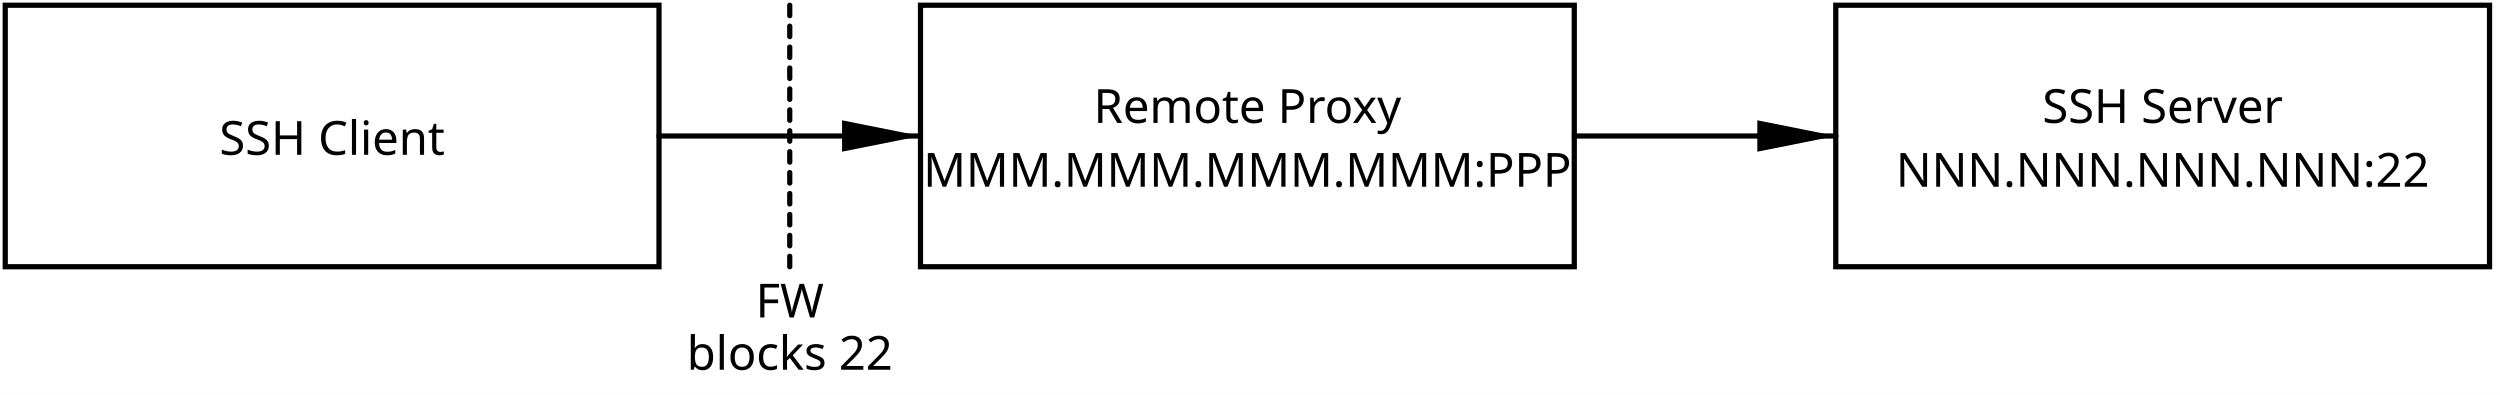
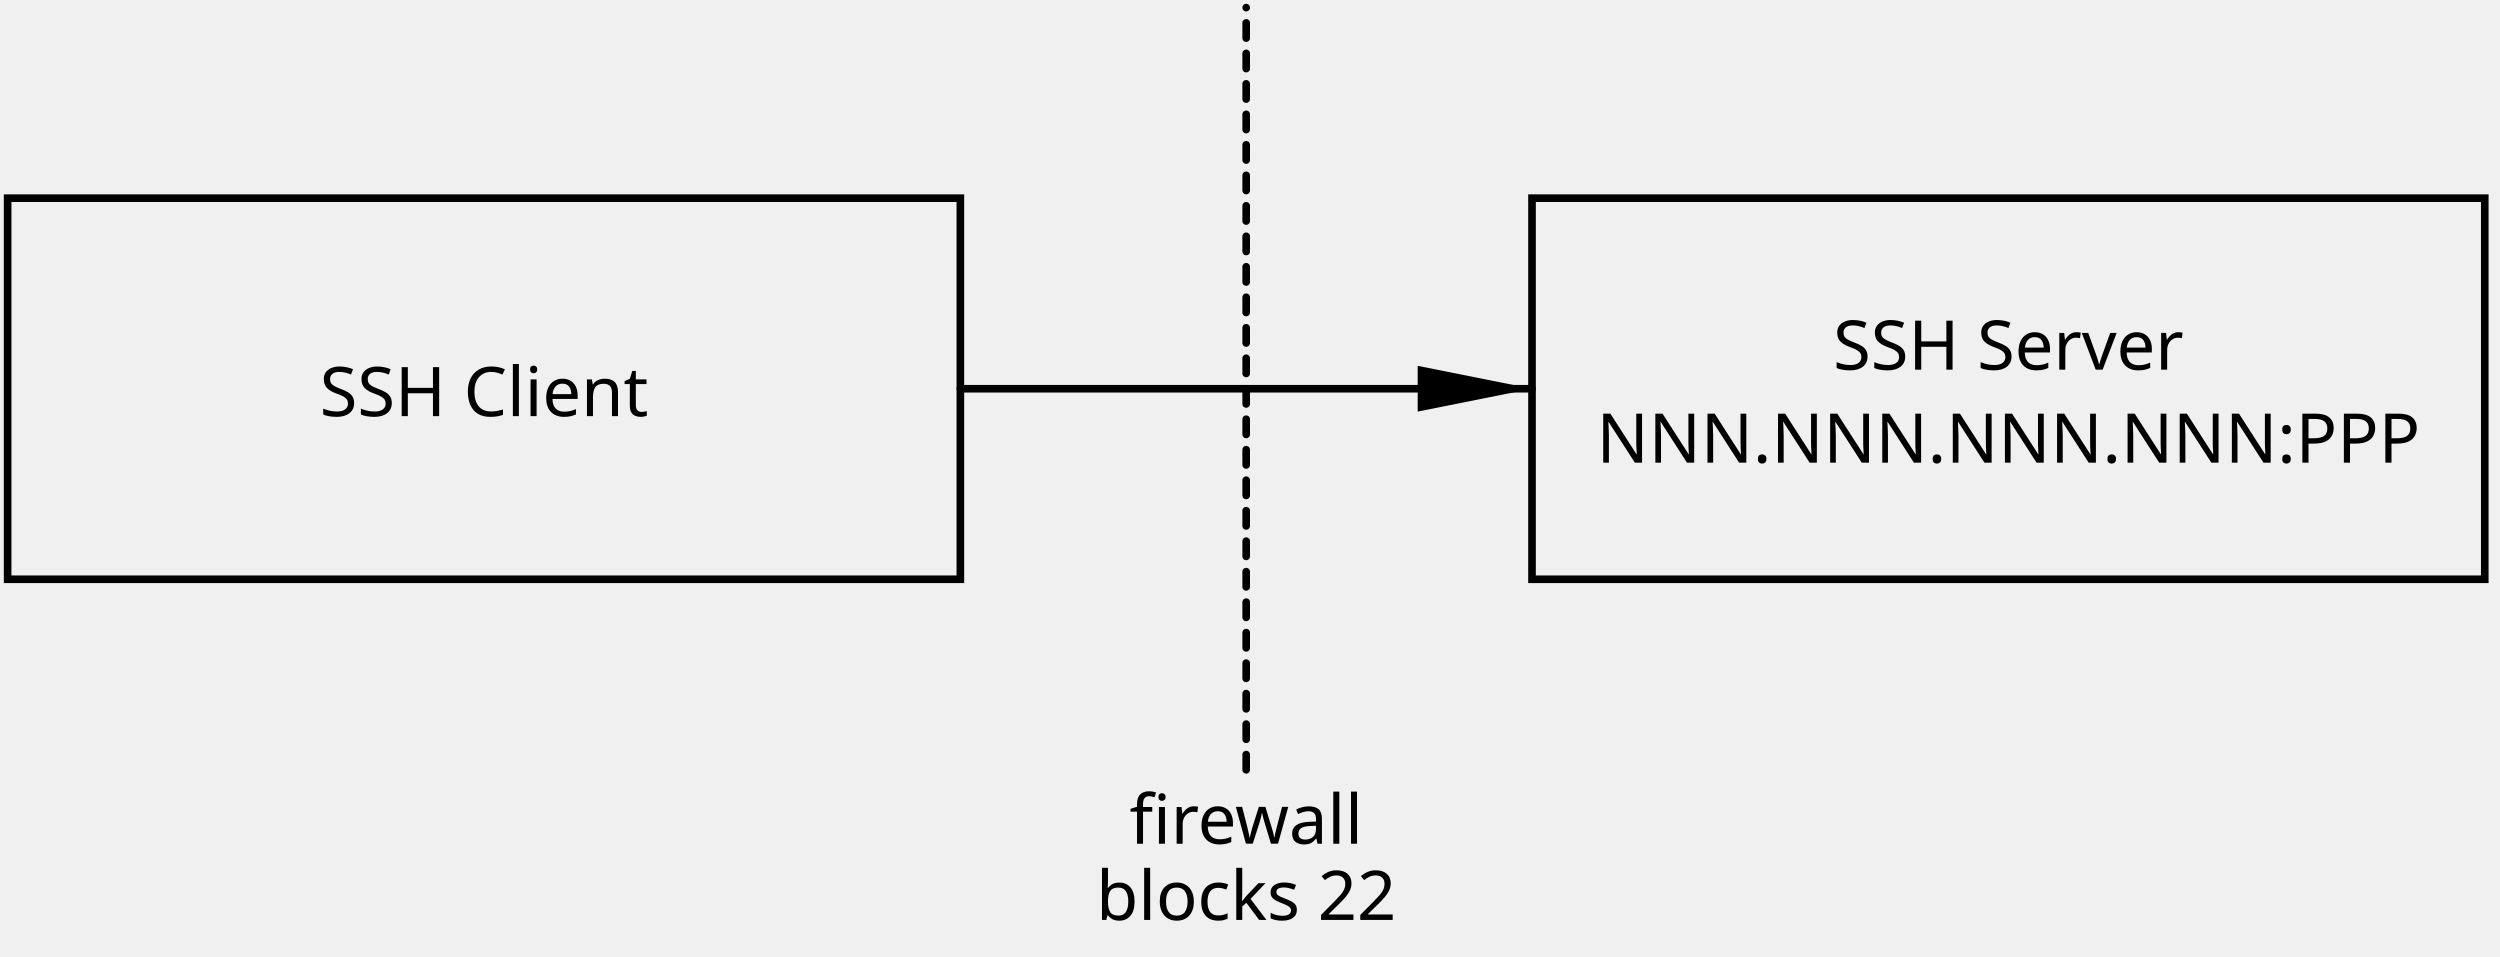
- <svg xmlns="http://www.w3.org/2000/svg" baseProfile="full" height="100%" version="1.1" viewBox="-127.0,-52.0,956.0,151.0" width="100%">
+ <svg xmlns="http://www.w3.org/2000/svg" baseProfile="full" height="100%" version="1.1" viewBox="-127.0,-102.0,656.0,251.0" width="100%">
  <defs />
-   <g id="bkgnd">
-     <rect fill="white" height="151.0" stroke="none" stroke-width="1" width="956.0" x="-127.0" y="-52.0" />
-   </g>
  <g id="symbol" transform="translate(0,0)">
    <rect fill="none" height="100" stroke="none" width="250" x="-125.0" y="-50.0" />
-     <rect fill="white" height="100" stroke="black" stroke-width="2" width="250" x="-125.0" y="-50.0" />
+     <rect fill="none" height="100" stroke="black" stroke-width="2" width="250" x="-125.0" y="-50.0" />
  </g>
  <g id="text">
    <text fill="black" font-family="sans-serif" font-size="18" text-anchor="middle" x="0" y="7.2">SSH Client</text>
  </g>
-   <g id="symbol" transform="translate(350.0,0)">
+   <g id="symbol" transform="translate(400.0,0)">
    <rect fill="none" height="100" stroke="none" width="250" x="-125.0" y="-50.0" />
-     <rect fill="white" height="100" stroke="black" stroke-width="2" width="250" x="-125.0" y="-50.0" />
+     <rect fill="none" height="100" stroke="black" stroke-width="2" width="250" x="-125.0" y="-50.0" />
  </g>
  <g id="text">
-     <text fill="black" font-family="sans-serif" font-size="18" text-anchor="middle" x="350.0" y="-5">Remote Proxy</text>
-     <text fill="black" font-family="sans-serif" font-size="18" text-anchor="middle" x="350.0" y="19.4">MMM.MMM.MMM.MMM:PPP</text>
-   </g>
-   <g id="symbol" transform="translate(700.0,0)">
-     <rect fill="none" height="100" stroke="none" width="250" x="-125.0" y="-50.0" />
-     <rect fill="white" height="100" stroke="black" stroke-width="2" width="250" x="-125.0" y="-50.0" />
-   </g>
-   <g id="text">
-     <text fill="black" font-family="sans-serif" font-size="18" text-anchor="middle" x="700.0" y="-5">SSH Server</text>
-     <text fill="black" font-family="sans-serif" font-size="18" text-anchor="middle" x="700.0" y="19.4">NNN.NNN.NNN.NNN:22</text>
+     <text fill="black" font-family="sans-serif" font-size="18" text-anchor="middle" x="400.0" y="-5">SSH Server</text>
+     <text fill="black" font-family="sans-serif" font-size="18" text-anchor="middle" x="400.0" y="19.4">NNN.NNN.NNN.NNN:PPP</text>
  </g>
  <g id="wire">
-     <polyline fill="none" points="125.0,0 225.0,0" stroke="black" stroke-linecap="round" stroke-width="2" />
+     <polyline fill="none" points="125.0,0 275.0,0" stroke="black" stroke-linecap="round" stroke-width="2" />
  </g>
-   <g id="wire">
-     <polyline fill="none" points="475.0,0 575.0,0" stroke="black" stroke-linecap="round" stroke-width="2" />
-   </g>
-   <g id="symbol" transform="translate(225.0,0)">
-     <rect fill="none" height="50" stroke="none" width="50" x="-25.0" y="-25.0" />
-     <polygon fill="black" points="0,0 -30,6.0 -30,-6.0" stroke="none" />
-   </g>
-   <g id="text" />
-   <g id="symbol" transform="translate(575.0,0)">
+   <g id="symbol" transform="translate(275.0,0)">
    <rect fill="none" height="50" stroke="none" width="50" x="-25.0" y="-25.0" />
    <polygon fill="black" points="0,0 -30,6.0 -30,-6.0" stroke="none" />
  </g>
  <g id="text" />
  <g id="wire">
-     <polyline fill="none" points="175.0,50.0 175.0,-50.0" stroke="black" stroke-dasharray="4 4" stroke-linecap="round" stroke-width="2" />
+     <polyline fill="none" points="200.0,100.0 200.0,-100.0" stroke="black" stroke-dasharray="4 4" stroke-linecap="round" stroke-width="2" />
  </g>
-   <g id="symbol" transform="translate(175.0,50.0)">
+   <g id="symbol" transform="translate(200.0,100.0)">
    <rect fill="none" height="50" stroke="none" width="50" x="-25.0" y="-25.0" />
  </g>
  <g id="text">
-     <text fill="black" font-family="sans-serif" font-size="18" text-anchor="middle" x="175.0" y="69.4">FW</text>
+     <text fill="black" font-family="sans-serif" font-size="18" text-anchor="middle" x="200.0" y="119.4">firewall</text>
  </g>
-   <g id="symbol" transform="translate(175.0,70.0)">
+   <g id="symbol" transform="translate(200.0,120.0)">
    <rect fill="none" height="50" stroke="none" width="50" x="-25.0" y="-25.0" />
  </g>
  <g id="text">
-     <text fill="black" font-family="sans-serif" font-size="18" text-anchor="middle" x="175.0" y="89.4">blocks 22</text>
+     <text fill="black" font-family="sans-serif" font-size="18" text-anchor="middle" x="200.0" y="139.4">blocks 22</text>
  </g>
</svg>
